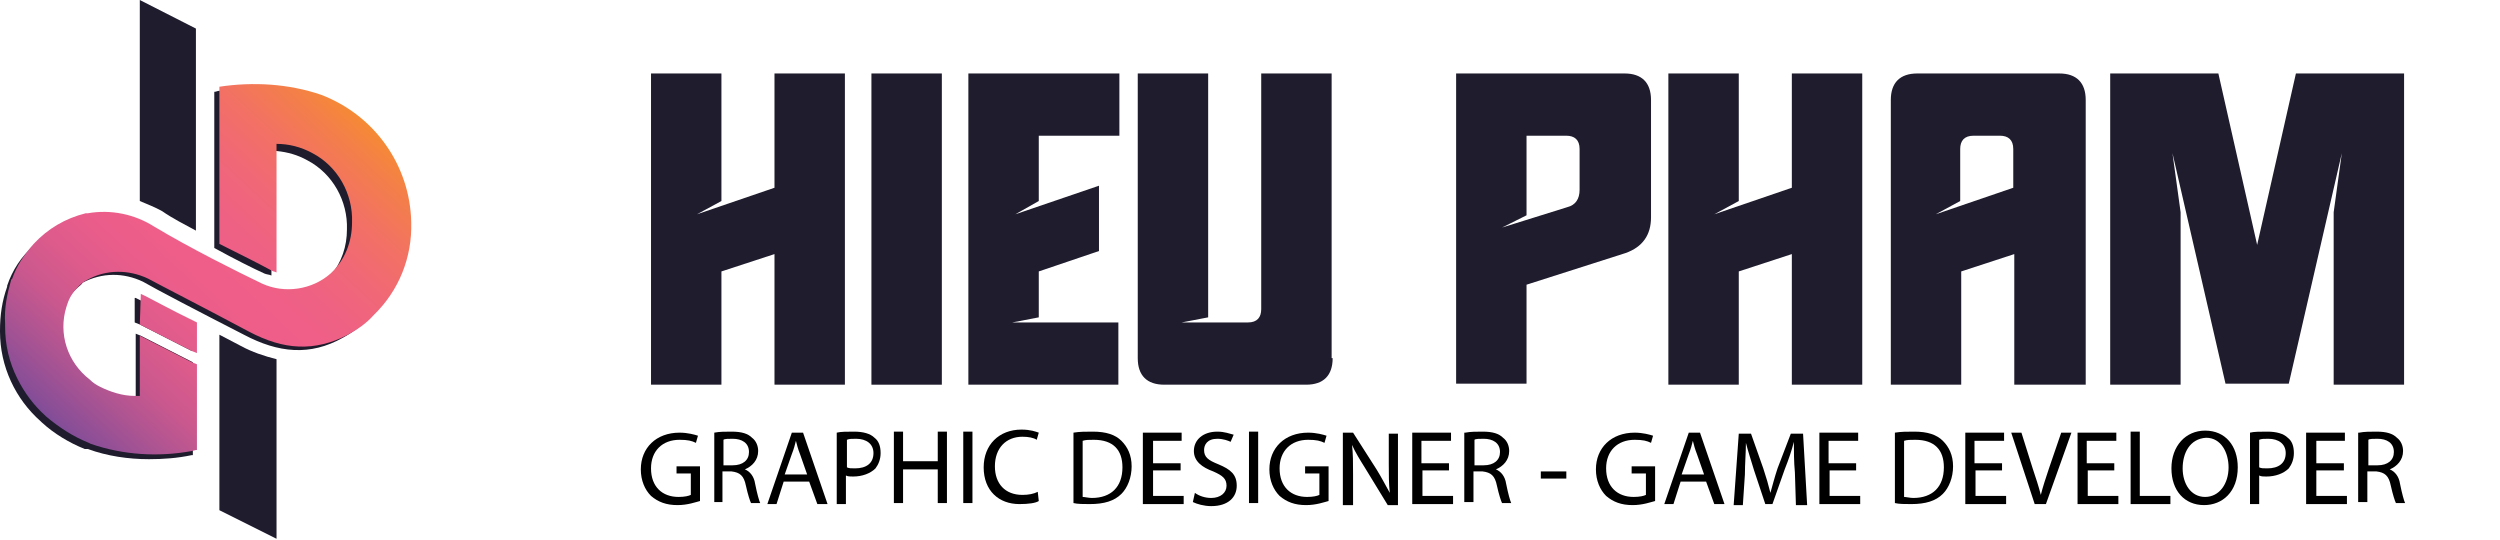
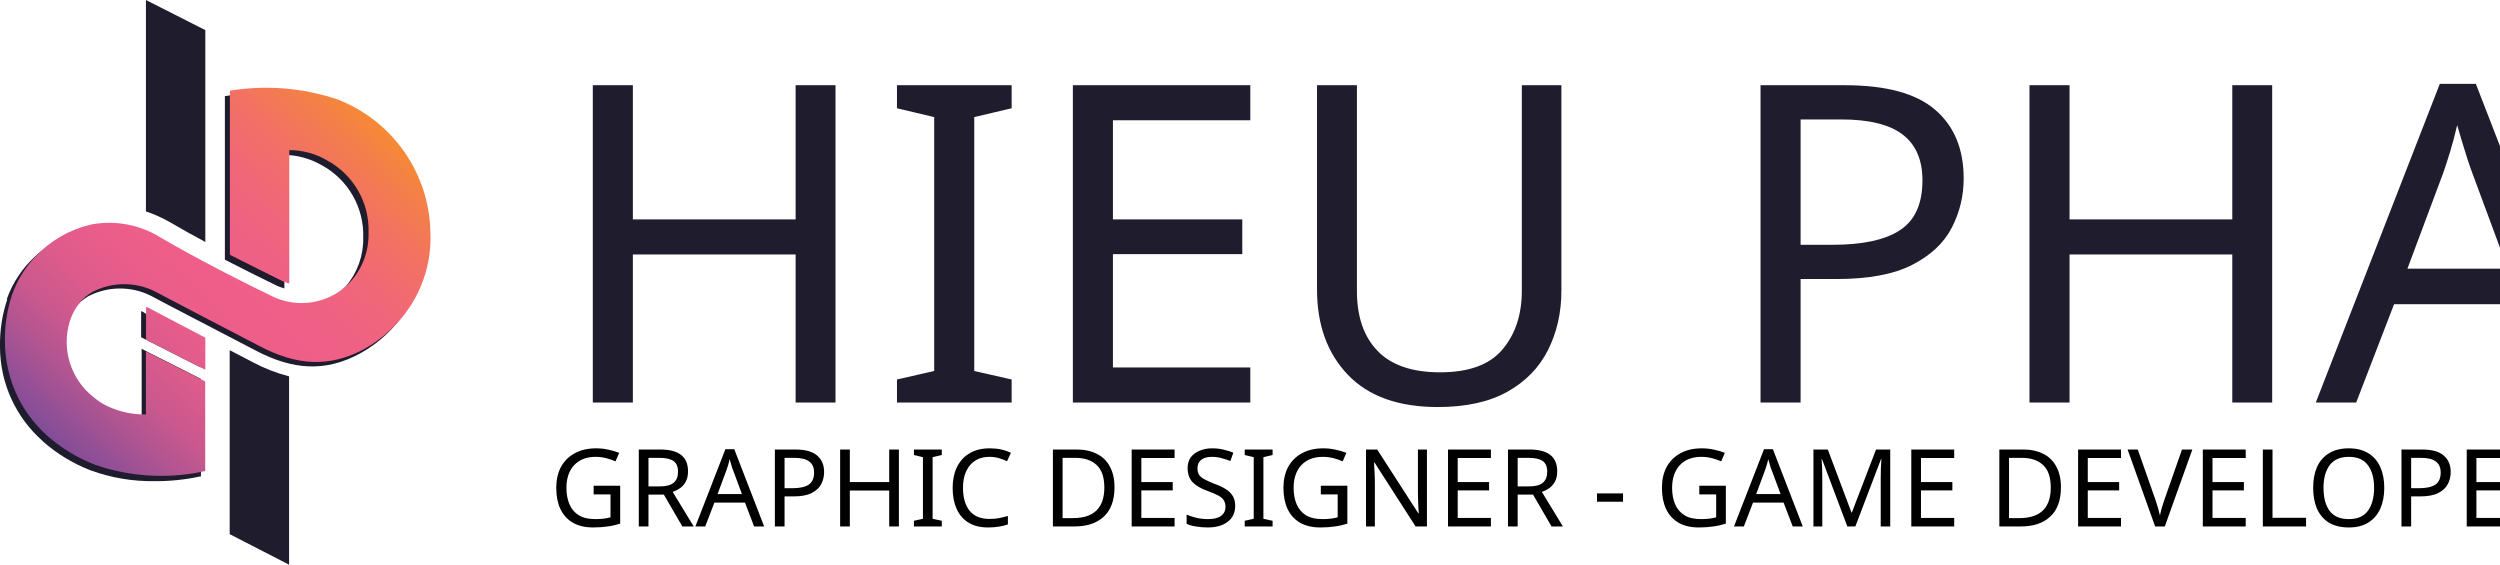
- <svg xmlns="http://www.w3.org/2000/svg" version="1.1" id="Layer_1" x="0px" y="0px" viewBox="0 0 245 52.9" style="enable-background:new 0 0 245 52.9;" xml:space="preserve">
-   <style type="text/css">
- 	.st0{enable-background:new    ;}
- 	.st1{fill:#1E1C2D;}
- 	.st2{fill:url(#SVGID_1_);}
- </style>
-   <g id="Layer_2_1_">
-     <g id="Layer_1-2">
-       <g class="st0">
-         <path class="st1" d="M75.9,24.9l-5.2,1.7v11.1h-6.9V7.2h6.9v12.5L68.3,21l7.6-2.6V7.2h6.9v30.5h-6.9V24.9z" />
-         <path class="st1" d="M85.4,37.7V7.2h6.9v30.5H85.4z" />
-         <path class="st1" d="M101.8,26.6v4.5l-2.6,0.5h10.4v6.1H94.9V7.2h14.8v6.1h-7.9v6.4L99.5,21l8.2-2.8v6.4L101.8,26.6z" />
-         <path class="st1" d="M130.6,35.1c0,1.7-0.9,2.6-2.6,2.6h-13.9c-1.7,0-2.6-0.9-2.6-2.6V7.2h6.9v23.9l-2.6,0.5h6.5     c0.9,0,1.3-0.5,1.3-1.3V7.2h6.9V35.1z" />
-         <path class="st1" d="M149.6,27.9v9.7h-6.9V7.2h16.5c1.7,0,2.6,0.9,2.6,2.6v11.5c0,1.7-0.8,2.9-2.5,3.5L149.6,27.9z M149.6,13.3     v7.8l-2.4,1.2l6.4-2c0.8-0.2,1.2-0.8,1.2-1.7v-4c0-0.9-0.5-1.3-1.3-1.3H149.6z" />
-         <path class="st1" d="M175.6,24.9l-5.2,1.7v11.1h-6.9V7.2h6.9v12.5L168,21l7.6-2.6V7.2h6.9v30.5h-6.9V24.9z" />
-         <path class="st1" d="M204.3,37.7h-6.9V24.9l-5.2,1.7v11.1h-6.9V9.8c0-1.7,0.9-2.6,2.6-2.6h13.9c1.7,0,2.6,0.9,2.6,2.6V37.7z      M192.1,19.7l-2.4,1.3l7.6-2.6v-3.8c0-0.9-0.5-1.3-1.3-1.3h-2.6c-0.9,0-1.3,0.5-1.3,1.3V19.7z" />
-         <path class="st1" d="M221.2,24l3.8-16.8h10.6v30.5h-6.9V20.8l0.8-5.8l-5.2,22.6h-6.2L212.9,15l0.8,5.8v16.9h-6.9V7.2h10.6     L221.2,24z" />
-       </g>
-       <path class="st1" d="M19.2,2.8v19.8c-1.1-0.6-2.3-1.2-3.3-1.9c-0.7-0.4-1.5-0.7-2.2-1V0l0,0L19.2,2.8z" />
-       <path class="st1" d="M13.7,29.4c0.9,0.5,2.9,1.5,5.1,2.7v2.3l-5.1-2.6l-0.5-0.2v-2.4h0.1L13.7,29.4z" />
-       <path class="st1" d="M39.8,22.2c0.1,3.2-1,6.3-3.2,8.6l0,0c-0.9,0.9-1.9,1.7-3,2.3c-3.2,1.8-6.3,1.5-9.7-0.3    c-4.3-2.2-8.7-4.5-9.9-5.2c-1.9-0.9-4-0.9-5.9,0.1C8,27.9,7.8,28,7.6,28.2l0,0c-0.7,0.6-1.2,1.4-1.5,2.3c-0.8,2.6,0.1,5.4,2.3,7.1    c0.3,0.3,0.6,0.5,1,0.7c1.2,0.6,2.5,0.9,3.9,0.9v-6.5l0.5,0.2l5.1,2.6v9.1h-0.1C17.4,44.9,16,45,14.6,45c-2,0-4.1-0.3-6-1H8.3    c-1.5-0.6-3-1.5-4.2-2.6L4,41.3l0,0c-2.5-2.2-4-5.4-4-8.8v-0.1c0-1.5,0.2-2.9,0.7-4.3V28c0.5-1.5,1.4-2.9,2.6-3.9    C4.6,22.9,6.2,22,8,21.6c0.1,0,0.1,0,0.2,0c2.2-0.4,4.5,0,6.4,1.3c3.5,2,8.1,4.4,10.6,5.6c2.5,1.1,5.3,0.5,7.2-1.5l0,0    c1.1-1.3,1.6-2.9,1.6-4.5c0.1-2.8-1.4-5.5-3.9-6.8c-0.9-0.5-1.9-0.8-3-0.9h-0.5V27c-0.2-0.1-0.5-0.1-0.7-0.2    c-1.1-0.5-2.9-1.4-4.9-2.5V9c0.2,0,0.3-0.1,0.5-0.1c3.2-0.5,6.5-0.2,9.6,0.9C36.3,11.8,39.7,16.7,39.8,22.2z" />
-       <path class="st1" d="M27.1,35.2v17.6L21.5,50V32.8l2.1,1.1C24.7,34.5,25.9,34.9,27.1,35.2z" />
-       <linearGradient id="SVGID_1_" gradientUnits="userSpaceOnUse" x1="4.345" y1="1070.187" x2="36.965" y2="1035.127" gradientTransform="matrix(1 0 0 1 0 -1026)">
-         <stop offset="0" style="stop-color:#65499C" />
-         <stop offset="7.000000e-02" style="stop-color:#884E97" />
-         <stop offset="0.16" style="stop-color:#AD5492" />
-         <stop offset="0.24" style="stop-color:#CA588E" />
-         <stop offset="0.33" style="stop-color:#DE5B8B" />
-         <stop offset="0.42" style="stop-color:#EB5D8A" />
-         <stop offset="0.5" style="stop-color:#EF5E89" />
-         <stop offset="0.59" style="stop-color:#EF6085" />
-         <stop offset="0.69" style="stop-color:#F06778" />
-         <stop offset="0.79" style="stop-color:#F27164" />
-         <stop offset="0.89" style="stop-color:#F48047" />
-         <stop offset="0.99" style="stop-color:#F79422" />
-         <stop offset="1" style="stop-color:#F7961D" />
-       </linearGradient>
-       <path class="st2" d="M40.3,21.8c-0.1-5.6-3.6-10.5-8.8-12.5c-3.2-1.1-6.7-1.3-10-0.8v15.4c2,1,3.8,1.9,4.9,2.5l0.2,0.1    c0.1,0.1,0.3,0.1,0.5,0.2V14.1c1.2,0,2.4,0.3,3.5,0.9c2.5,1.3,4,4,3.9,6.8c0,1.9-0.7,3.7-2.1,5l0,0c-1.8,1.6-4.5,2-6.7,1    c-2.5-1.2-7.1-3.5-10.6-5.6c-1.9-1.2-4.2-1.7-6.5-1.3H8.4c-2,0.5-3.7,1.5-5.1,3c-0.9,1-1.7,2.2-2.1,3.4l-0.1,0.1    c-0.4,1.4-0.7,2.8-0.6,4.3V32c0,1.8,0.4,3.5,1.2,5.1c0.7,1.4,1.6,2.6,2.7,3.6l0,0l0.1,0.1c1.3,1.1,2.7,2,4.2,2.6l0.2,0.1    c3.2,1.1,6.6,1.3,9.9,0.7l0.4-0.1h0.1v-8.4l-0.5-0.2l-5.1-2.6v5.9h-0.5c-1.2,0-2.4-0.4-3.4-0.9c-0.4-0.2-0.7-0.4-1-0.7    c-2.2-1.7-3.1-4.5-2.3-7.1c0.2-0.7,0.5-1.3,1-1.8l0,0c0.3-0.4,0.7-0.7,1.1-0.9c1.8-1,4-1,5.9-0.1c1.1,0.6,5.6,2.9,9.9,5.2    c3.4,1.8,6.4,2,9.7,0.3c0.9-0.5,1.8-1.1,2.5-1.9l0,0C39.1,28.5,40.4,25.2,40.3,21.8z M13.8,28.8L13.8,28.8l-0.1,3l5.1,2.6l0.5,0.2    v-3C16.6,30.3,14.5,29.1,13.8,28.8L13.8,28.8z" />
-       <g class="st0">
-         <path d="M68.6,49.1c-0.4,0.1-1.2,0.4-2.2,0.4c-1.1,0-1.9-0.3-2.6-0.9c-0.6-0.6-1-1.5-1-2.6c0-2.1,1.5-3.6,3.8-3.6     c0.8,0,1.5,0.2,1.8,0.3l-0.2,0.7c-0.4-0.2-0.8-0.3-1.6-0.3c-1.7,0-2.8,1.1-2.8,2.8c0,1.8,1.1,2.8,2.7,2.8c0.6,0,1-0.1,1.2-0.2     v-2.1h-1.4v-0.7h2.3V49.1z" />
-         <path d="M70,42.4c0.5-0.1,1.1-0.1,1.7-0.1c1,0,1.6,0.2,2,0.6c0.4,0.3,0.6,0.8,0.6,1.3c0,0.9-0.6,1.5-1.3,1.8v0     c0.5,0.2,0.9,0.7,1,1.4c0.2,1,0.4,1.7,0.5,1.9h-0.9c-0.1-0.2-0.3-0.8-0.5-1.7c-0.2-1-0.6-1.3-1.4-1.4h-0.9v3H70V42.4z M70.9,45.6     h0.9c1,0,1.6-0.5,1.6-1.3c0-0.9-0.7-1.3-1.6-1.3c-0.4,0-0.8,0-0.9,0.1V45.6z" />
-         <path d="M76.8,47.2l-0.7,2.2h-0.9l2.4-7h1.1l2.4,7h-1l-0.8-2.2H76.8z M79.1,46.5l-0.7-2c-0.2-0.5-0.3-0.9-0.4-1.3h0     c-0.1,0.4-0.2,0.8-0.4,1.3l-0.7,2H79.1z" />
-         <path d="M82,42.4c0.4-0.1,1-0.1,1.7-0.1c0.9,0,1.6,0.2,2,0.6c0.4,0.3,0.6,0.8,0.6,1.5c0,0.6-0.2,1.1-0.5,1.5     c-0.5,0.5-1.3,0.8-2.2,0.8c-0.3,0-0.5,0-0.7-0.1v2.8H82V42.4z M83,45.8c0.2,0.1,0.4,0.1,0.8,0.1c1.1,0,1.8-0.5,1.8-1.5     c0-0.9-0.7-1.4-1.7-1.4c-0.4,0-0.7,0-0.9,0.1V45.8z" />
-         <path d="M88.5,42.3v2.9h3.4v-2.9h0.9v7h-0.9v-3.3h-3.4v3.3h-0.9v-7H88.5z" />
-         <path d="M95.3,42.3v7h-0.9v-7H95.3z" />
-         <path d="M101.8,49.1c-0.3,0.2-1,0.3-1.9,0.3c-2,0-3.5-1.3-3.5-3.6c0-2.2,1.5-3.7,3.7-3.7c0.9,0,1.4,0.2,1.7,0.3l-0.2,0.7     c-0.3-0.2-0.8-0.3-1.4-0.3c-1.6,0-2.7,1.1-2.7,2.9c0,1.7,1,2.8,2.7,2.8c0.6,0,1.1-0.1,1.5-0.3L101.8,49.1z" />
-         <path d="M105.2,42.4c0.6-0.1,1.2-0.1,1.9-0.1c1.3,0,2.2,0.3,2.8,0.9c0.6,0.6,1,1.4,1,2.5c0,1.1-0.4,2.1-1,2.7     c-0.7,0.7-1.7,1-3.1,1c-0.6,0-1.2,0-1.6-0.1V42.4z M106.1,48.7c0.2,0,0.6,0.1,0.9,0.1c1.9,0,3-1.1,3-3c0-1.7-0.9-2.7-2.8-2.7     c-0.5,0-0.8,0-1.1,0.1V48.7z" />
-         <path d="M115.7,46.1H113v2.5h3v0.8h-4v-7h3.8v0.8H113v2.2h2.7V46.1z" />
-         <path d="M117.1,48.3c0.4,0.3,1,0.5,1.6,0.5c0.9,0,1.5-0.5,1.5-1.2c0-0.7-0.4-1-1.3-1.4c-1.1-0.4-1.9-1-1.9-2     c0-1.1,0.9-1.9,2.3-1.9c0.7,0,1.2,0.2,1.6,0.3l-0.3,0.7c-0.2-0.1-0.7-0.3-1.3-0.3c-1,0-1.3,0.6-1.3,1.1c0,0.7,0.4,1,1.4,1.4     c1.2,0.5,1.8,1,1.8,2.1c0,1.1-0.8,2-2.5,2c-0.7,0-1.4-0.2-1.8-0.4L117.1,48.3z" />
-         <path d="M123.3,42.3v7h-0.9v-7H123.3z" />
-         <path d="M130.2,49.1c-0.4,0.1-1.2,0.4-2.2,0.4c-1.1,0-1.9-0.3-2.6-0.9c-0.6-0.6-1-1.5-1-2.6c0-2.1,1.5-3.6,3.8-3.6     c0.8,0,1.5,0.2,1.8,0.3l-0.2,0.7c-0.4-0.2-0.8-0.3-1.6-0.3c-1.7,0-2.8,1.1-2.8,2.8c0,1.8,1.1,2.8,2.7,2.8c0.6,0,1-0.1,1.2-0.2     v-2.1h-1.4v-0.7h2.3V49.1z" />
-         <path d="M131.6,49.4v-7h1l2.3,3.6c0.5,0.8,0.9,1.6,1.3,2.3l0,0c-0.1-0.9-0.1-1.8-0.1-2.9v-2.9h0.9v7H136l-2.2-3.6     c-0.5-0.8-1-1.6-1.3-2.3l0,0c0.1,0.9,0.1,1.7,0.1,2.9v3H131.6z" />
-         <path d="M142.1,46.1h-2.7v2.5h3v0.8h-4v-7h3.8v0.8h-2.9v2.2h2.7V46.1z" />
-         <path d="M143.6,42.4c0.5-0.1,1.1-0.1,1.7-0.1c1,0,1.6,0.2,2,0.6c0.4,0.3,0.6,0.8,0.6,1.3c0,0.9-0.6,1.5-1.3,1.8v0     c0.5,0.2,0.9,0.7,1,1.4c0.2,1,0.4,1.7,0.5,1.9h-0.9c-0.1-0.2-0.3-0.8-0.5-1.7c-0.2-1-0.6-1.3-1.4-1.4h-0.9v3h-0.9V42.4z      M144.5,45.6h0.9c1,0,1.6-0.5,1.6-1.3c0-0.9-0.7-1.3-1.6-1.3c-0.4,0-0.8,0-0.9,0.1V45.6z" />
-         <path d="M153.5,46.2v0.7H151v-0.7H153.5z" />
-         <path d="M162.2,49.1c-0.4,0.1-1.2,0.4-2.2,0.4c-1.1,0-1.9-0.3-2.6-0.9c-0.6-0.6-1-1.5-1-2.6c0-2.1,1.5-3.6,3.8-3.6     c0.8,0,1.5,0.2,1.8,0.3l-0.2,0.7c-0.4-0.2-0.8-0.3-1.6-0.3c-1.7,0-2.8,1.1-2.8,2.8c0,1.8,1.1,2.8,2.7,2.8c0.6,0,1-0.1,1.2-0.2     v-2.1h-1.4v-0.7h2.3V49.1z" />
-         <path d="M164.7,47.2l-0.7,2.2h-0.9l2.4-7h1.1l2.4,7h-1l-0.8-2.2H164.7z M167,46.5l-0.7-2c-0.2-0.5-0.3-0.9-0.4-1.3h0     c-0.1,0.4-0.2,0.8-0.4,1.3l-0.7,2H167z" />
-         <path d="M175.9,46.3c-0.1-1-0.1-2.2-0.1-3h0c-0.2,0.8-0.5,1.7-0.9,2.7l-1.2,3.4h-0.7l-1.1-3.3c-0.3-1-0.6-1.9-0.8-2.7h0     c0,0.9-0.1,2.1-0.1,3.1l-0.2,3h-0.9l0.5-7h1.2l1.2,3.4c0.3,0.9,0.5,1.6,0.7,2.4h0c0.2-0.7,0.4-1.5,0.7-2.4l1.3-3.4h1.2l0.4,7H176     L175.9,46.3z" />
-         <path d="M182,46.1h-2.7v2.5h3v0.8h-4v-7h3.8v0.8h-2.9v2.2h2.7V46.1z" />
-         <path d="M185.7,42.4c0.6-0.1,1.2-0.1,1.9-0.1c1.3,0,2.2,0.3,2.8,0.9c0.6,0.6,1,1.4,1,2.5c0,1.1-0.4,2.1-1,2.7     c-0.7,0.7-1.7,1-3.1,1c-0.6,0-1.2,0-1.6-0.1V42.4z M186.6,48.7c0.2,0,0.6,0.1,0.9,0.1c1.9,0,3-1.1,3-3c0-1.7-0.9-2.7-2.8-2.7     c-0.5,0-0.8,0-1.1,0.1V48.7z" />
-         <path d="M196.3,46.1h-2.7v2.5h3v0.8h-4v-7h3.8v0.8h-2.9v2.2h2.7V46.1z" />
-         <path d="M199.4,49.4l-2.3-7h1l1.1,3.5c0.3,0.9,0.6,1.8,0.8,2.6h0c0.2-0.8,0.5-1.7,0.8-2.6l1.2-3.5h1l-2.5,7H199.4z" />
-         <path d="M207.3,46.1h-2.7v2.5h3v0.8h-4v-7h3.8v0.8h-2.9v2.2h2.7V46.1z" />
-         <path d="M208.8,42.3h0.9v6.3h3v0.8h-3.9V42.3z" />
-         <path d="M219.3,45.8c0,2.4-1.5,3.7-3.3,3.7c-1.9,0-3.2-1.4-3.2-3.6c0-2.2,1.4-3.7,3.3-3.7C218.1,42.2,219.3,43.7,219.3,45.8z      M213.9,45.9c0,1.5,0.8,2.8,2.2,2.8c1.4,0,2.3-1.3,2.3-2.9c0-1.4-0.7-2.9-2.2-2.9C214.6,43,213.9,44.4,213.9,45.9z" />
-         <path d="M220.5,42.4c0.4-0.1,1-0.1,1.7-0.1c0.9,0,1.6,0.2,2,0.6c0.4,0.3,0.6,0.8,0.6,1.5c0,0.6-0.2,1.1-0.5,1.5     c-0.5,0.5-1.3,0.8-2.2,0.8c-0.3,0-0.5,0-0.7-0.1v2.8h-0.9V42.4z M221.4,45.8c0.2,0.1,0.4,0.1,0.8,0.1c1.1,0,1.8-0.5,1.8-1.5     c0-0.9-0.7-1.4-1.7-1.4c-0.4,0-0.7,0-0.9,0.1V45.8z" />
-         <path d="M229.7,46.1H227v2.5h3v0.8h-4v-7h3.8v0.8H227v2.2h2.7V46.1z" />
-         <path d="M231.2,42.4c0.5-0.1,1.1-0.1,1.7-0.1c1,0,1.6,0.2,2,0.6c0.4,0.3,0.6,0.8,0.6,1.3c0,0.9-0.6,1.5-1.3,1.8v0     c0.5,0.2,0.9,0.7,1,1.4c0.2,1,0.4,1.7,0.5,1.9h-0.9c-0.1-0.2-0.3-0.8-0.5-1.7c-0.2-1-0.6-1.3-1.4-1.4h-0.9v3h-0.9V42.4z      M232.1,45.6h0.9c1,0,1.6-0.5,1.6-1.3c0-0.9-0.7-1.3-1.6-1.3c-0.4,0-0.8,0-0.9,0.1V45.6z" />
-       </g>
+ <svg xmlns="http://www.w3.org/2000/svg" viewBox="0 0 234.02 52.86">
+   <defs>
+     <style>.cls-1{font-size:41.61px;font-family:Galantic-Regular, Galantic;}.cls-1,.cls-2{fill:#1e1c2d;}.cls-3{fill:url(#linear-gradient);}.cls-4{font-size:10.1px;font-family:MyriadPro-Regular, Myriad Pro;}</style>
+     <linearGradient id="linear-gradient" x1="4.37" y1="44.21" x2="36.99" y2="9.15" gradientUnits="userSpaceOnUse">
+       <stop offset="0" stop-color="#65499c" />
+       <stop offset="0.07" stop-color="#884e97" />
+       <stop offset="0.16" stop-color="#ad5492" />
+       <stop offset="0.24" stop-color="#ca588e" />
+       <stop offset="0.33" stop-color="#de5b8b" />
+       <stop offset="0.42" stop-color="#eb5d8a" />
+       <stop offset="0.5" stop-color="#ef5e89" />
+       <stop offset="0.59" stop-color="#ef6085" />
+       <stop offset="0.69" stop-color="#f06778" />
+       <stop offset="0.79" stop-color="#f27164" />
+       <stop offset="0.89" stop-color="#f48047" />
+       <stop offset="0.99" stop-color="#f79422" />
+       <stop offset="1" stop-color="#f7961d" />
+     </linearGradient>
+   </defs>
+   <g id="Layer_2" data-name="Layer 2">
+     <g id="Layer_1-2" data-name="Layer 1">
+       <text class="cls-1" transform="translate(51.46 37.68)">HIEU PHAM</text>
+       <path class="cls-2" d="M19.22,2.82V22.65c-1.14-.61-2.28-1.24-3.33-1.86a12.45,12.45,0,0,0-2.23-1V0h0Z" />
+       <path class="cls-2" d="M13.67,29.38c.95.52,2.86,1.51,5.09,2.68v2.32L13.67,31.8l-.46-.23V29.14l.08,0Z" />
+       <path class="cls-2" d="M39.83,22.24a11.7,11.7,0,0,1-3.17,8.56l0,0a12.08,12.08,0,0,1-3,2.31c-3.24,1.75-6.28,1.5-9.67-.27-4.29-2.24-8.74-4.54-9.88-5.16a6.45,6.45,0,0,0-5.86.06,5,5,0,0,0-.64.46l0,0a5.08,5.08,0,0,0-1.48,2.3,6.56,6.56,0,0,0,2.27,7.11,6,6,0,0,0,1,.69,8.3,8.3,0,0,0,3.86.9V32.65l.46.24,5.09,2.58V44.6h-.08a19.31,19.31,0,0,1-4.22.44,16.77,16.77,0,0,1-6-1l-.18-.07a14.81,14.81,0,0,1-4.22-2.57l-.11-.11h0A11.76,11.76,0,0,1,0,32.5v-.13a13.11,13.11,0,0,1,.66-4.29s0-.11,0-.15A9.93,9.93,0,0,1,3.29,24,10.18,10.18,0,0,1,8,21.51a.67.67,0,0,1,.19-.05,9.11,9.11,0,0,1,6.44,1.25c3.49,2,8.08,4.36,10.62,5.57a6.28,6.28,0,0,0,7.15-1.51l0,0A6.78,6.78,0,0,0,34,22.25a7.44,7.44,0,0,0-3.93-6.81,7.19,7.19,0,0,0-3-.92h-.45V27a5.84,5.84,0,0,1-.67-.24c-1.13-.55-2.92-1.43-4.9-2.45V9a4,4,0,0,1,.46-.07,21,21,0,0,1,9.56.86A13.59,13.59,0,0,1,39.83,22.24Z" />
+       <path class="cls-2" d="M27.06,35.23V52.86L21.5,50V32.78l2.15,1.12A15.36,15.36,0,0,0,27.06,35.23Z" />
+       <path class="cls-3" d="M40.29,21.78a13.59,13.59,0,0,0-8.77-12.5,21,21,0,0,0-10-.79V23.85c2,1,3.77,1.9,4.89,2.45l.22.08a2.41,2.41,0,0,0,.45.16V14.05a7,7,0,0,1,3.49.94,7.41,7.41,0,0,1,3.93,6.8,6.62,6.62,0,0,1-2.1,5l0,0a6.3,6.3,0,0,1-6.7,1.05c-2.53-1.21-7.12-3.53-10.61-5.57A9.11,9.11,0,0,0,8.61,21l-.2.05a10.2,10.2,0,0,0-5.12,3,9.88,9.88,0,0,0-2.12,3.43l-.06.15a13.39,13.39,0,0,0-.65,4.29V32a12.08,12.08,0,0,0,1.19,5.13,11.83,11.83,0,0,0,2.73,3.62h0l.12.11a14.59,14.59,0,0,0,4.22,2.57l.18.08a19,19,0,0,0,9.85.68l.37-.08h.09V35.7l-.46-.23-5.09-2.58v5.9h-.46a8.18,8.18,0,0,1-3.41-.9,6.42,6.42,0,0,1-1-.69,6.56,6.56,0,0,1-2.26-7.11,5.31,5.31,0,0,1,1-1.84l0,0a4.31,4.31,0,0,1,1.1-.91,6.45,6.45,0,0,1,5.86-.07c1.14.62,5.59,2.93,9.87,5.16,3.39,1.77,6.44,2,9.68.27a11.45,11.45,0,0,0,2.53-1.85l0,0A11.71,11.71,0,0,0,40.29,21.78Zm-26.54,7-.08-.05V31.8l5.09,2.58.46.23v-3C16.63,30.25,14.5,29.14,13.75,28.73Z" />
+       <text class="cls-4" transform="translate(51.46 49.28)">GRAPHIC DESIGNER - GAME DEVELOPER</text>
    </g>
  </g>
</svg>
